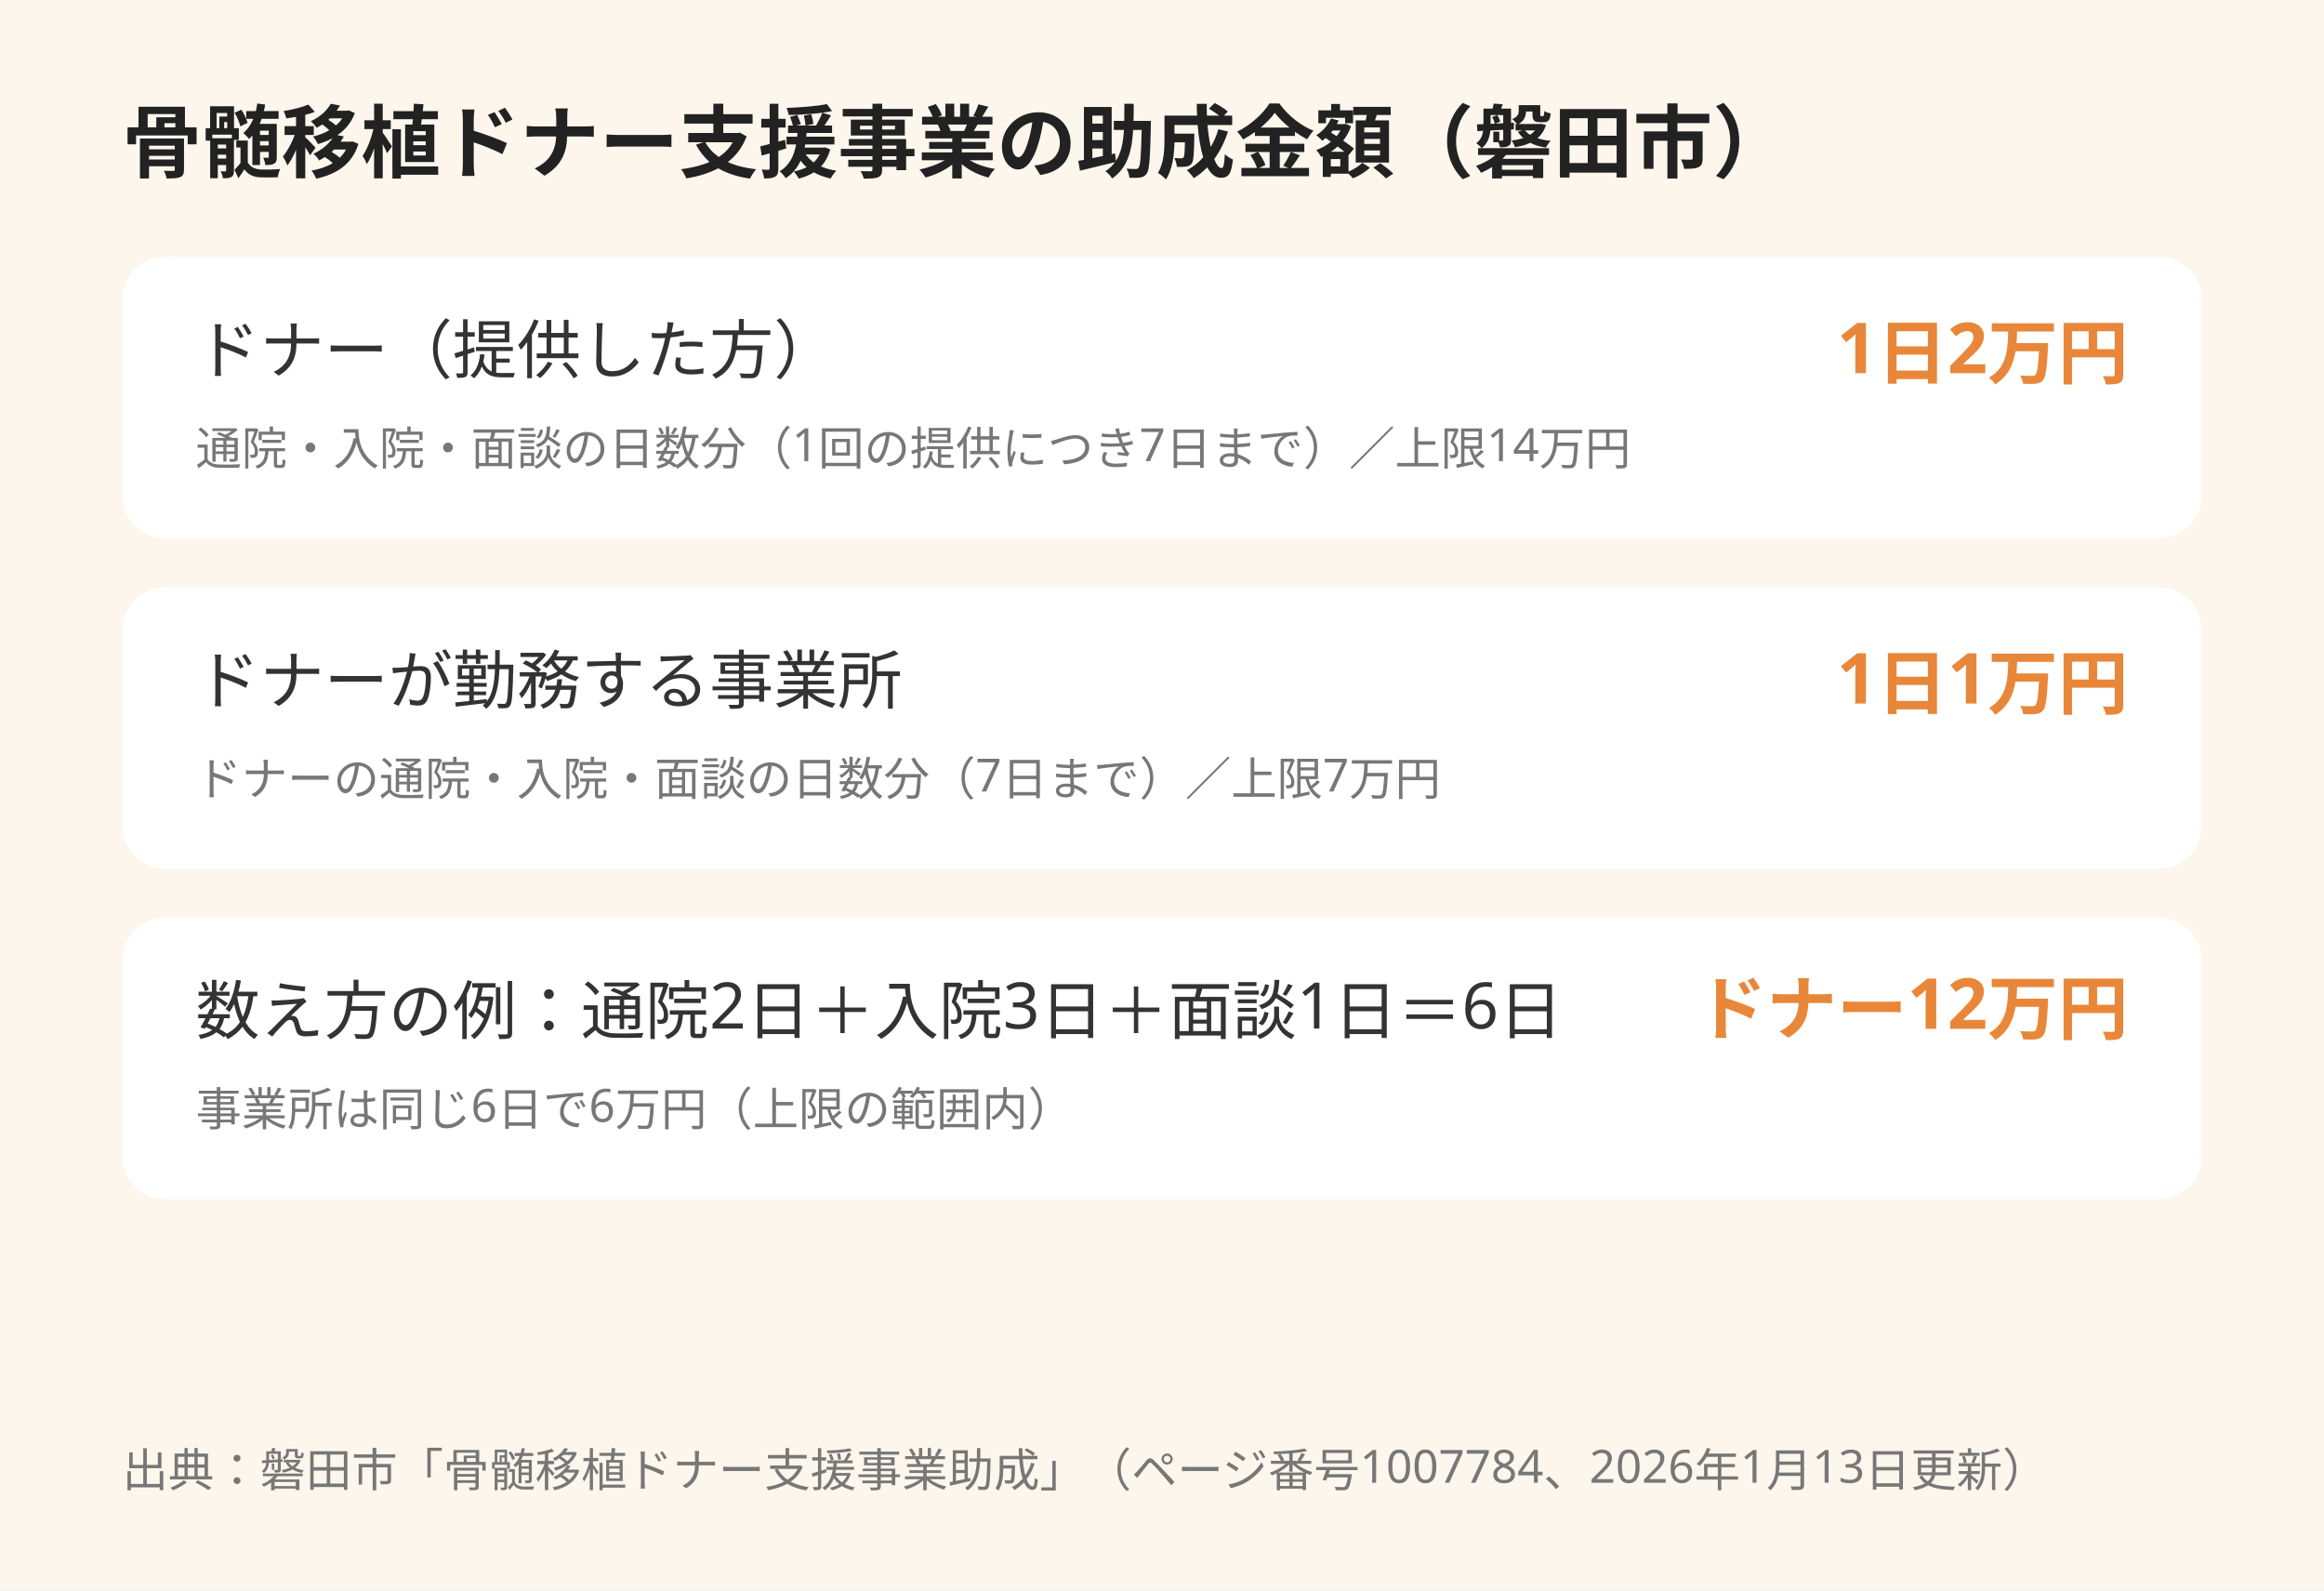
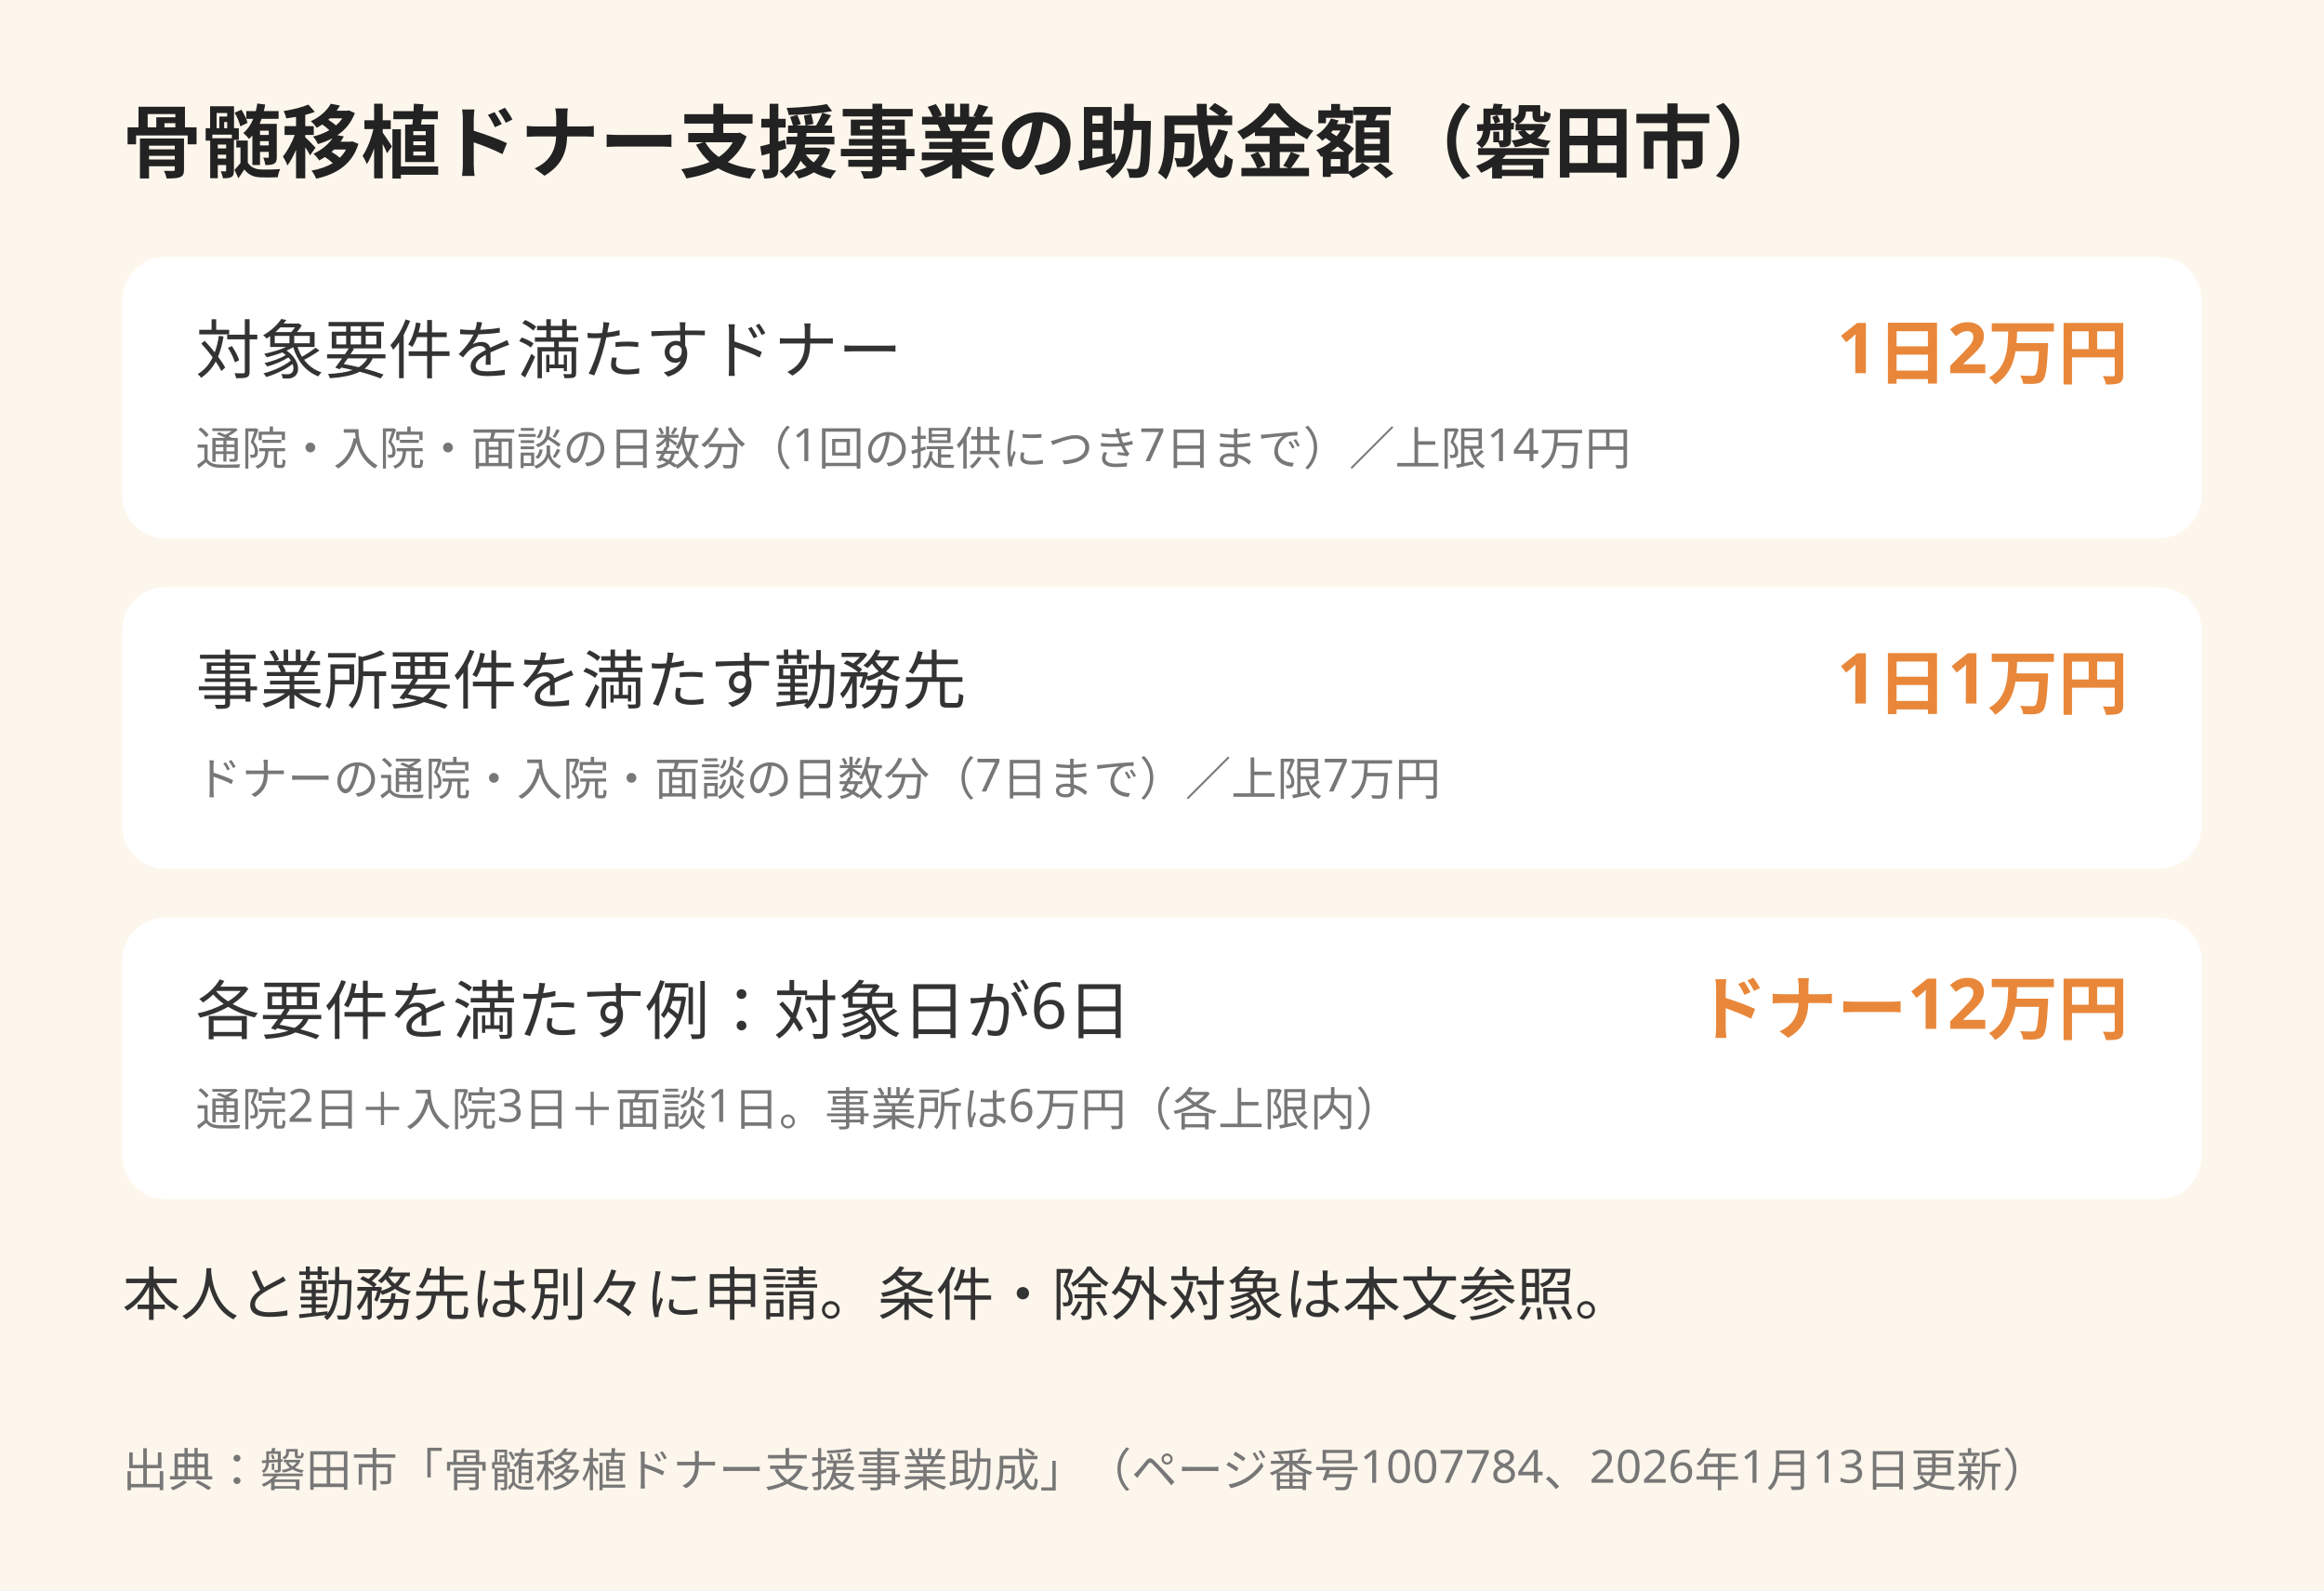
<svg xmlns="http://www.w3.org/2000/svg" width="760" height="520" viewBox="0 0 760 520" data-illustration="iwata-editorial">
  <rect width="760" height="520" fill="#fdf6ec" />
  <text x="40" y="56" font-family="Meiryo, sans-serif" font-size="26" font-weight="bold" fill="#222222">骨髄移植ドナー支援事業の助成金額（磐田市）</text>
  <rect x="40" y="84" width="680" height="92" rx="14" fill="#ffffff" />
-   <text x="64" y="122" font-family="Meiryo, sans-serif" font-size="21" fill="#333333">ドナー（提供した方）</text>
+   <text x="64" y="122" font-family="Meiryo, sans-serif" font-size="21" fill="#333333">対象要件を満たすドナー</text>
  <text x="696" y="122" text-anchor="end" font-family="Meiryo, sans-serif" font-size="23" font-weight="bold" fill="#e8873a">1日2万円</text>
  <text x="64" y="152" font-family="Meiryo, sans-serif" font-size="15" fill="#777777">通院・入院・面談の日数分（1回の提供につき7日まで）／上限14万円</text>
  <rect x="40" y="192" width="680" height="92" rx="14" fill="#ffffff" />
-   <text x="64" y="230" font-family="Meiryo, sans-serif" font-size="21" fill="#333333">ドナーが勤務する事業所</text>
+   <text x="64" y="230" font-family="Meiryo, sans-serif" font-size="21" fill="#333333">事業所要件を満たす勤務先</text>
  <text x="696" y="230" text-anchor="end" font-family="Meiryo, sans-serif" font-size="23" font-weight="bold" fill="#e8873a">1日1万円</text>
  <text x="64" y="260" font-family="Meiryo, sans-serif" font-size="15" fill="#777777">ドナーの通院・入院・面談の日数分（7日まで）／上限7万円</text>
  <rect x="40" y="300" width="680" height="92" rx="14" fill="#ffffff" />
-   <text x="64" y="338" font-family="Meiryo, sans-serif" font-size="21" fill="#333333">数え方の例：通院2日＋入院3日＋面談1日＝6日</text>
+   <text x="64" y="338" font-family="Meiryo, sans-serif" font-size="21" fill="#333333">各要件を満たす例：対象日が6日</text>
  <text x="696" y="338" text-anchor="end" font-family="Meiryo, sans-serif" font-size="23" font-weight="bold" fill="#e8873a">ドナー12万円</text>
-   <text x="64" y="368" font-family="Meiryo, sans-serif" font-size="15" fill="#777777">事業所は同じ6日で6万円（上限の範囲内）</text>
+   <text x="64" y="368" font-family="Meiryo, sans-serif" font-size="15" fill="#777777">通院2日＋入院3日＋面談1日。事業所は6万円（各上限内）</text>
+   <text x="40" y="430" font-family="Meiryo, sans-serif" font-size="19" fill="#333333">本人と勤務先は別々に申請。条件・除外対象は本文参照。</text>
  <text x="40" y="486" font-family="Meiryo, sans-serif" font-size="15" fill="#777777">出典：磐田市「骨髄移植ドナー支援事業助成」（ページ番号1007784、2026年1月13日更新）</text>
</svg>
